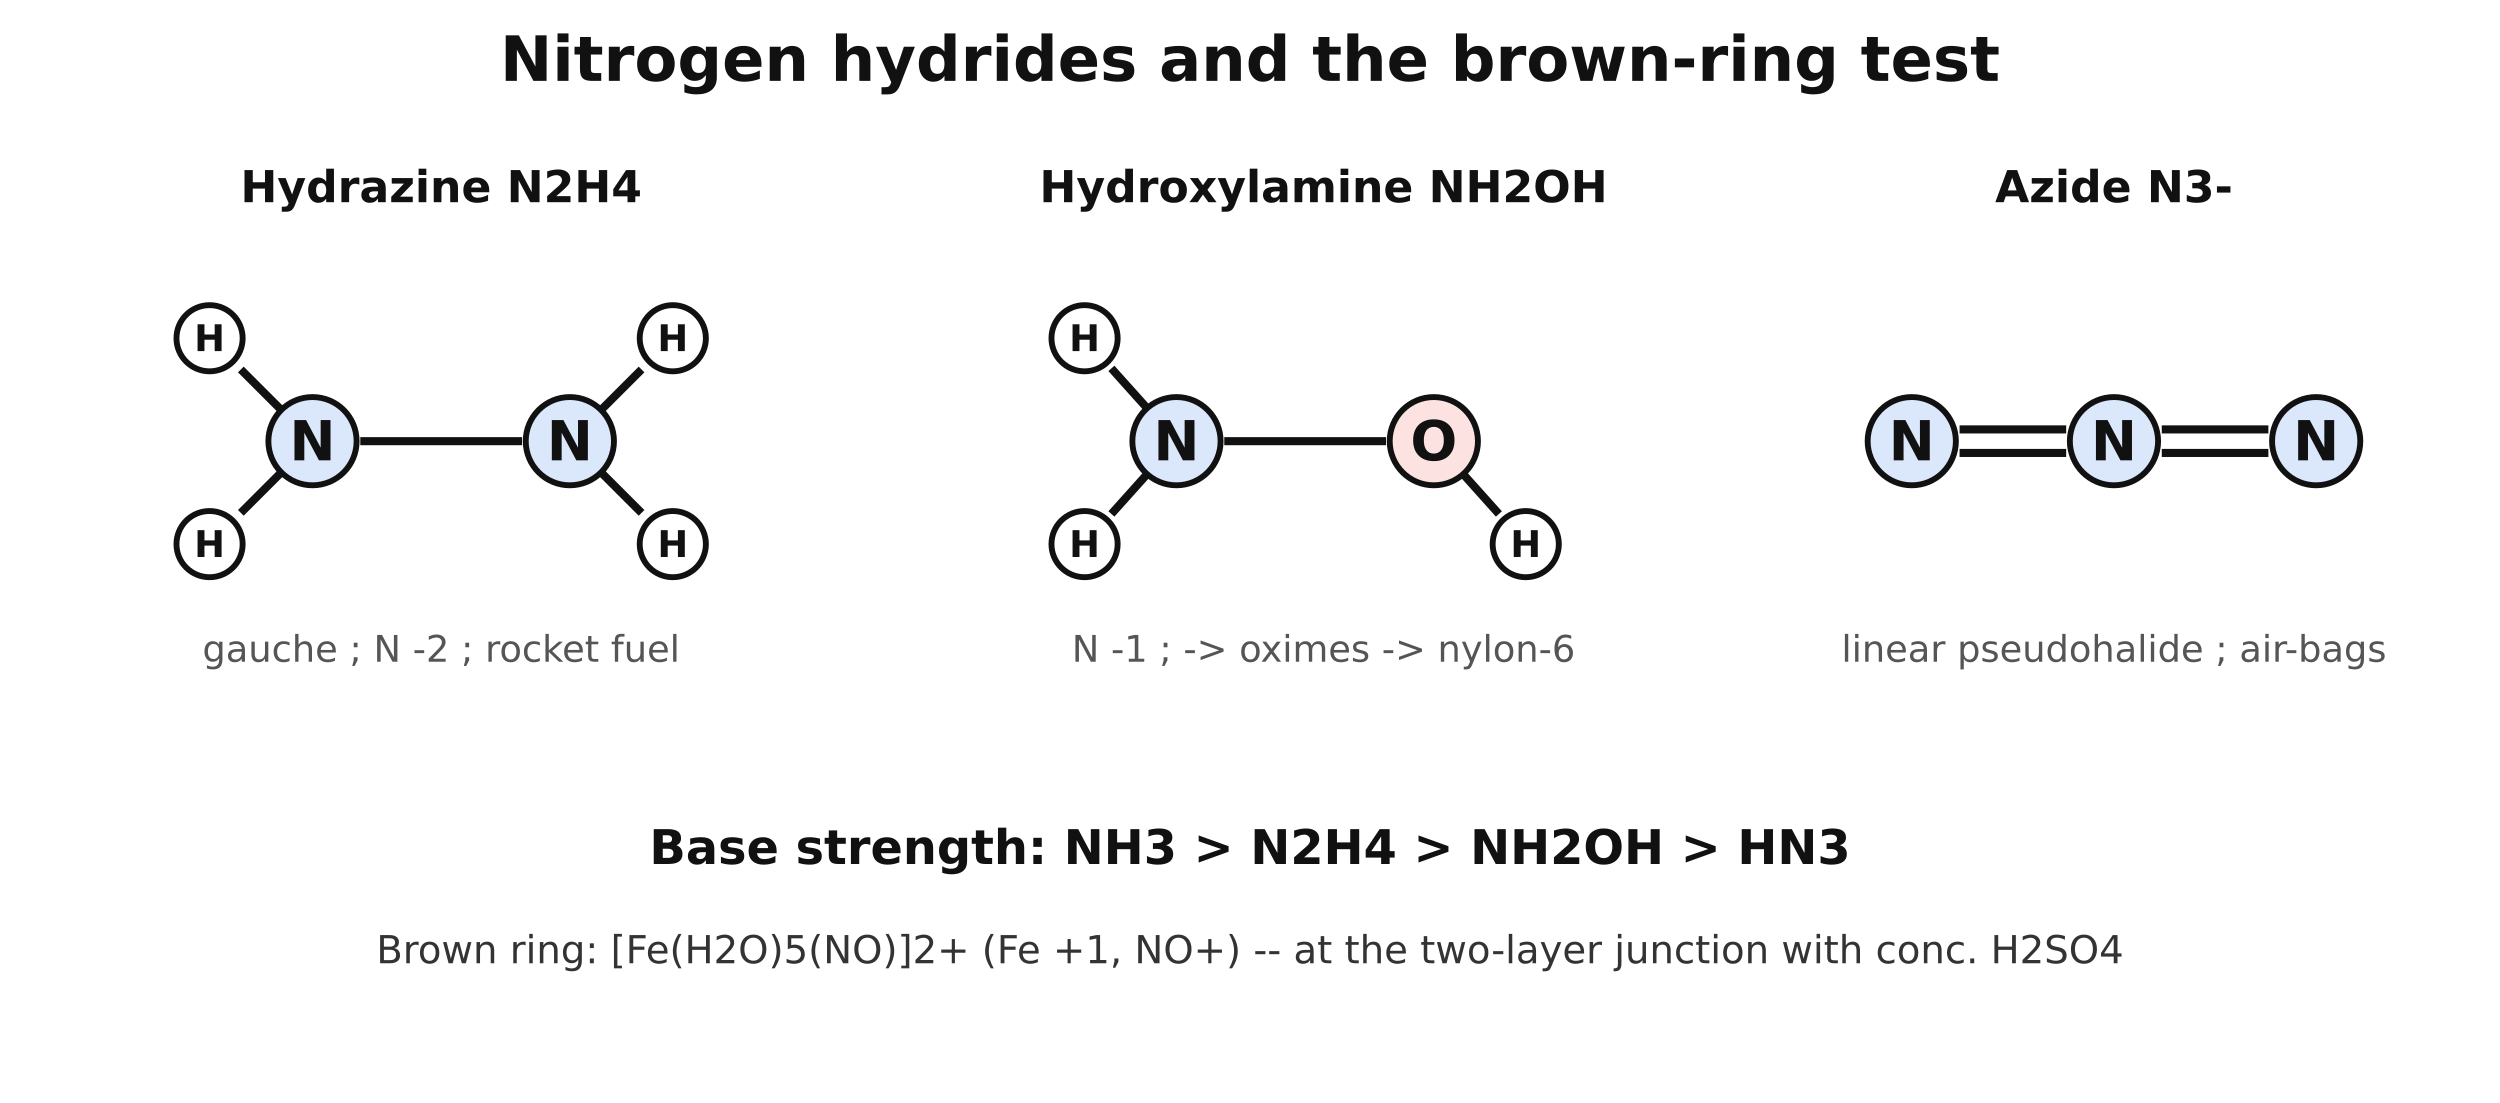
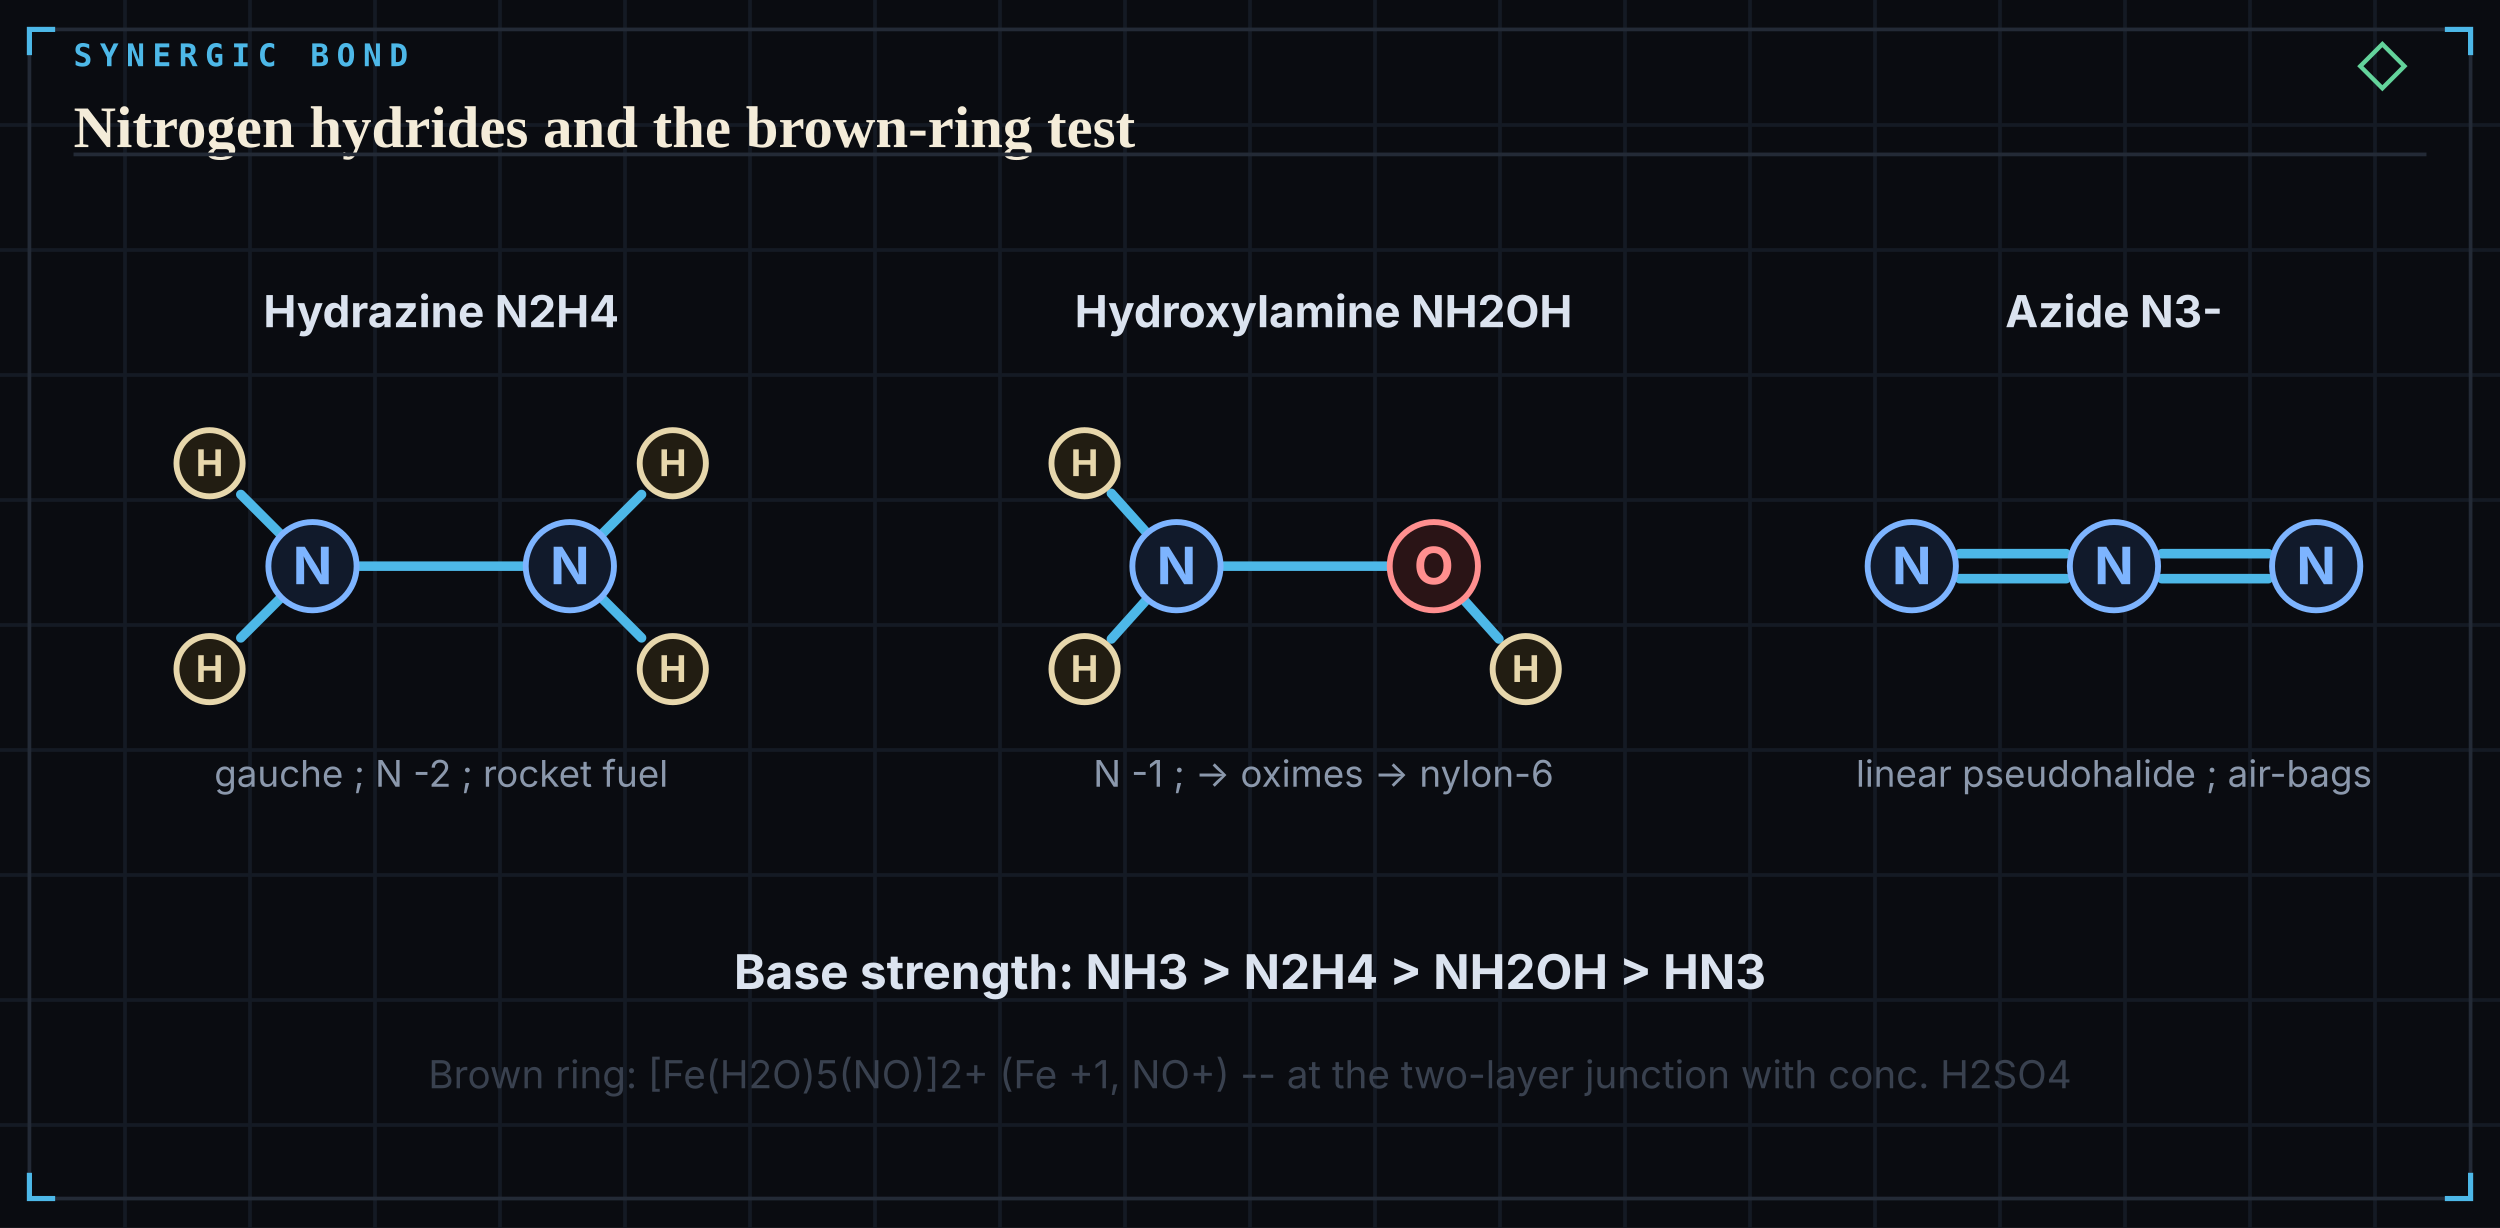
- <svg xmlns="http://www.w3.org/2000/svg" width="680" height="300" viewBox="0 0 680 300" font-family="DejaVu Sans, Arial, sans-serif">
-   <rect x="0" y="0" width="680" height="300" fill="white" />
-   <text x="340.0" y="22.0" font-family="DejaVu Sans, Arial, sans-serif" font-size="17" font-weight="bold" fill="#111" text-anchor="middle">Nitrogen hydrides and the brown-ring test</text>
-   <text x="120.0" y="55.0" font-family="DejaVu Sans, Arial, sans-serif" font-size="12" font-weight="bold" fill="#111" text-anchor="middle">Hydrazine  N2H4</text>
-   <line x1="98.0" y1="120.0" x2="142.0" y2="120.0" stroke="#111" stroke-width="2.2" />
-   <line x1="76.5" y1="111.5" x2="65.5" y2="100.5" stroke="#111" stroke-width="2.2" />
-   <line x1="76.5" y1="128.5" x2="65.5" y2="139.5" stroke="#111" stroke-width="2.2" />
-   <circle cx="57.0" cy="92.0" r="9" fill="#fff" stroke="#111" stroke-width="1.6" />
-   <text x="57.0" y="95.5" font-family="DejaVu Sans, Arial, sans-serif" font-size="10" font-weight="bold" fill="#111" text-anchor="middle">H</text>
-   <circle cx="57.0" cy="148.0" r="9" fill="#fff" stroke="#111" stroke-width="1.6" />
-   <text x="57.0" y="151.5" font-family="DejaVu Sans, Arial, sans-serif" font-size="10" font-weight="bold" fill="#111" text-anchor="middle">H</text>
-   <line x1="163.5" y1="111.5" x2="174.5" y2="100.5" stroke="#111" stroke-width="2.2" />
-   <line x1="163.5" y1="128.5" x2="174.5" y2="139.5" stroke="#111" stroke-width="2.2" />
-   <circle cx="183.0" cy="92.0" r="9" fill="#fff" stroke="#111" stroke-width="1.6" />
-   <text x="183.0" y="95.5" font-family="DejaVu Sans, Arial, sans-serif" font-size="10" font-weight="bold" fill="#111" text-anchor="middle">H</text>
-   <circle cx="183.0" cy="148.0" r="9" fill="#fff" stroke="#111" stroke-width="1.6" />
-   <text x="183.0" y="151.5" font-family="DejaVu Sans, Arial, sans-serif" font-size="10" font-weight="bold" fill="#111" text-anchor="middle">H</text>
-   <circle cx="85.0" cy="120.0" r="12" fill="#dbe7fb" stroke="#111" stroke-width="1.6" />
-   <text x="85.0" y="125.2" font-family="DejaVu Sans, Arial, sans-serif" font-size="15" font-weight="bold" fill="#111" text-anchor="middle">N</text>
-   <circle cx="155.0" cy="120.0" r="12" fill="#dbe7fb" stroke="#111" stroke-width="1.6" />
-   <text x="155.0" y="125.2" font-family="DejaVu Sans, Arial, sans-serif" font-size="15" font-weight="bold" fill="#111" text-anchor="middle">N</text>
-   <text x="120.0" y="180.0" font-family="DejaVu Sans, Arial, sans-serif" font-size="10" font-weight="normal" fill="#555" text-anchor="middle">gauche ;  N -2 ;  rocket fuel</text>
-   <text x="360.0" y="55.0" font-family="DejaVu Sans, Arial, sans-serif" font-size="12" font-weight="bold" fill="#111" text-anchor="middle">Hydroxylamine  NH2OH</text>
-   <line x1="333.0" y1="120.0" x2="377.0" y2="120.0" stroke="#111" stroke-width="2.2" />
-   <line x1="312.7" y1="111.8" x2="302.3" y2="100.2" stroke="#111" stroke-width="2.2" />
-   <line x1="312.7" y1="128.2" x2="302.3" y2="139.8" stroke="#111" stroke-width="2.2" />
-   <line x1="397.3" y1="128.2" x2="407.7" y2="139.8" stroke="#111" stroke-width="2.2" />
-   <circle cx="320.0" cy="120.0" r="12" fill="#dbe7fb" stroke="#111" stroke-width="1.6" />
-   <text x="320.0" y="125.2" font-family="DejaVu Sans, Arial, sans-serif" font-size="15" font-weight="bold" fill="#111" text-anchor="middle">N</text>
-   <circle cx="390.0" cy="120.0" r="12" fill="#fde2e2" stroke="#111" stroke-width="1.6" />
-   <text x="390.0" y="125.2" font-family="DejaVu Sans, Arial, sans-serif" font-size="15" font-weight="bold" fill="#111" text-anchor="middle">O</text>
-   <circle cx="295.0" cy="92.0" r="9" fill="#fff" stroke="#111" stroke-width="1.6" />
-   <text x="295.0" y="95.5" font-family="DejaVu Sans, Arial, sans-serif" font-size="10" font-weight="bold" fill="#111" text-anchor="middle">H</text>
-   <circle cx="295.0" cy="148.0" r="9" fill="#fff" stroke="#111" stroke-width="1.6" />
-   <text x="295.0" y="151.5" font-family="DejaVu Sans, Arial, sans-serif" font-size="10" font-weight="bold" fill="#111" text-anchor="middle">H</text>
-   <circle cx="415.0" cy="148.0" r="9" fill="#fff" stroke="#111" stroke-width="1.6" />
-   <text x="415.0" y="151.5" font-family="DejaVu Sans, Arial, sans-serif" font-size="10" font-weight="bold" fill="#111" text-anchor="middle">H</text>
-   <text x="360.0" y="180.0" font-family="DejaVu Sans, Arial, sans-serif" font-size="10" font-weight="normal" fill="#555" text-anchor="middle">N -1 ;  -&gt; oximes -&gt; nylon-6</text>
-   <text x="575.0" y="55.0" font-family="DejaVu Sans, Arial, sans-serif" font-size="12" font-weight="bold" fill="#111" text-anchor="middle">Azide  N3-</text>
-   <line x1="533.0" y1="116.8" x2="562.0" y2="116.8" stroke="#111" stroke-width="2.2" />
-   <line x1="533.0" y1="123.2" x2="562.0" y2="123.2" stroke="#111" stroke-width="2.2" />
-   <line x1="588.0" y1="116.8" x2="617.0" y2="116.8" stroke="#111" stroke-width="2.2" />
-   <line x1="588.0" y1="123.2" x2="617.0" y2="123.2" stroke="#111" stroke-width="2.2" />
-   <circle cx="520.0" cy="120.0" r="12" fill="#dbe7fb" stroke="#111" stroke-width="1.6" />
-   <text x="520.0" y="125.2" font-family="DejaVu Sans, Arial, sans-serif" font-size="15" font-weight="bold" fill="#111" text-anchor="middle">N</text>
-   <circle cx="575.0" cy="120.0" r="12" fill="#dbe7fb" stroke="#111" stroke-width="1.6" />
-   <text x="575.0" y="125.2" font-family="DejaVu Sans, Arial, sans-serif" font-size="15" font-weight="bold" fill="#111" text-anchor="middle">N</text>
-   <circle cx="630.0" cy="120.0" r="12" fill="#dbe7fb" stroke="#111" stroke-width="1.6" />
-   <text x="630.0" y="125.2" font-family="DejaVu Sans, Arial, sans-serif" font-size="15" font-weight="bold" fill="#111" text-anchor="middle">N</text>
-   <text x="575.0" y="180.0" font-family="DejaVu Sans, Arial, sans-serif" font-size="10" font-weight="normal" fill="#555" text-anchor="middle">linear pseudohalide ; air-bags</text>
-   <text x="340.0" y="235.0" font-family="DejaVu Sans, Arial, sans-serif" font-size="13" font-weight="bold" fill="#111" text-anchor="middle">Base strength:   NH3  &gt;  N2H4  &gt;  NH2OH  &gt;  HN3</text>
-   <text x="340.0" y="262.0" font-family="DejaVu Sans, Arial, sans-serif" font-size="10.5" font-weight="normal" fill="#333" text-anchor="middle">Brown ring:  [Fe(H2O)5(NO)]2+   (Fe +1, NO+)  --  at the two-layer junction with conc. H2SO4</text>
+ <svg xmlns="http://www.w3.org/2000/svg" width="680" height="334" viewBox="0 0 680 334" font-family="'Inter','Helvetica Neue',Arial,'DejaVu Sans',sans-serif">
+   <rect width="680" height="334" fill="#0a0c11" />
+   <g stroke="#141a24" stroke-width="1">
+     <line x1="34" y1="0" x2="34" y2="334" />
+     <line x1="68" y1="0" x2="68" y2="334" />
+     <line x1="102" y1="0" x2="102" y2="334" />
+     <line x1="136" y1="0" x2="136" y2="334" />
+     <line x1="170" y1="0" x2="170" y2="334" />
+     <line x1="204" y1="0" x2="204" y2="334" />
+     <line x1="238" y1="0" x2="238" y2="334" />
+     <line x1="272" y1="0" x2="272" y2="334" />
+     <line x1="306" y1="0" x2="306" y2="334" />
+     <line x1="340" y1="0" x2="340" y2="334" />
+     <line x1="374" y1="0" x2="374" y2="334" />
+     <line x1="408" y1="0" x2="408" y2="334" />
+     <line x1="442" y1="0" x2="442" y2="334" />
+     <line x1="476" y1="0" x2="476" y2="334" />
+     <line x1="510" y1="0" x2="510" y2="334" />
+     <line x1="544" y1="0" x2="544" y2="334" />
+     <line x1="578" y1="0" x2="578" y2="334" />
+     <line x1="612" y1="0" x2="612" y2="334" />
+     <line x1="646" y1="0" x2="646" y2="334" />
+     <line x1="0" y1="34" x2="680" y2="34" />
+     <line x1="0" y1="68" x2="680" y2="68" />
+     <line x1="0" y1="102" x2="680" y2="102" />
+     <line x1="0" y1="136" x2="680" y2="136" />
+     <line x1="0" y1="170" x2="680" y2="170" />
+     <line x1="0" y1="204" x2="680" y2="204" />
+     <line x1="0" y1="238" x2="680" y2="238" />
+     <line x1="0" y1="272" x2="680" y2="272" />
+     <line x1="0" y1="306" x2="680" y2="306" />
+   </g>
+   <rect x="8" y="8" width="664" height="318" fill="none" stroke="#232a36" stroke-width="1" />
+   <path d="M 8 15 L 8 8 L 15 8" stroke="#4db8e8" stroke-width="1.4" fill="none" />
+   <path d="M 672 15 L 672 8 L 665 8" stroke="#4db8e8" stroke-width="1.4" fill="none" />
+   <path d="M 8 319 L 8 326 L 15 326" stroke="#4db8e8" stroke-width="1.4" fill="none" />
+   <path d="M 672 319 L 672 326 L 665 326" stroke="#4db8e8" stroke-width="1.4" fill="none" />
+   <text x="20" y="18" font-size="8.5" font-weight="bold" fill="#4db8e8" text-anchor="start" font-family="'SF Mono','DejaVu Sans Mono',ui-monospace,Menlo,monospace" letter-spacing="0.24em">SYNERGIC BOND</text>
+   <path d="M 648 12 l 6 6 l -6 6 l -6 -6 z" fill="none" stroke="#63d39b" stroke-width="1.2" />
+   <text x="20" y="40" font-size="16" font-weight="bold" fill="#f4ecd9" text-anchor="start" font-family="'Georgia','Times New Roman',serif">Nitrogen hydrides and the brown-ring test</text>
+   <line x1="20" y1="42" x2="660" y2="42" stroke="#232a36" stroke-width="1" />
+   <g transform="translate(0,34)">
+     <text x="120.0" y="55.0" font-size="12" font-weight="bold" fill="#dbe3ef" text-anchor="middle">Hydrazine  N2H4</text>
+     <line x1="98.0" y1="120.0" x2="142.0" y2="120.0" stroke="#4db8e8" stroke-width="2.6" stroke-linecap="round" />
+     <line x1="76.5" y1="111.5" x2="65.5" y2="100.5" stroke="#4db8e8" stroke-width="2.6" stroke-linecap="round" />
+     <line x1="76.5" y1="128.5" x2="65.5" y2="139.5" stroke="#4db8e8" stroke-width="2.6" stroke-linecap="round" />
+     <circle cx="57.0" cy="92.0" r="9" fill="#221d12" stroke="#e7d7ac" stroke-width="1.6" />
+     <text x="57.0" y="95.5" font-size="10" font-weight="bold" fill="#e7d7ac" text-anchor="middle">H</text>
+     <circle cx="57.0" cy="148.0" r="9" fill="#221d12" stroke="#e7d7ac" stroke-width="1.6" />
+     <text x="57.0" y="151.5" font-size="10" font-weight="bold" fill="#e7d7ac" text-anchor="middle">H</text>
+     <line x1="163.5" y1="111.5" x2="174.5" y2="100.5" stroke="#4db8e8" stroke-width="2.6" stroke-linecap="round" />
+     <line x1="163.5" y1="128.5" x2="174.5" y2="139.5" stroke="#4db8e8" stroke-width="2.6" stroke-linecap="round" />
+     <circle cx="183.0" cy="92.0" r="9" fill="#221d12" stroke="#e7d7ac" stroke-width="1.6" />
+     <text x="183.0" y="95.5" font-size="10" font-weight="bold" fill="#e7d7ac" text-anchor="middle">H</text>
+     <circle cx="183.0" cy="148.0" r="9" fill="#221d12" stroke="#e7d7ac" stroke-width="1.6" />
+     <text x="183.0" y="151.5" font-size="10" font-weight="bold" fill="#e7d7ac" text-anchor="middle">H</text>
+     <circle cx="85.0" cy="120.0" r="12" fill="#111a2b" stroke="#7db4ff" stroke-width="1.6" />
+     <text x="85.0" y="124.9" font-size="14" font-weight="bold" fill="#7db4ff" text-anchor="middle">N</text>
+     <circle cx="155.0" cy="120.0" r="12" fill="#111a2b" stroke="#7db4ff" stroke-width="1.6" />
+     <text x="155.0" y="124.9" font-size="14" font-weight="bold" fill="#7db4ff" text-anchor="middle">N</text>
+     <text x="120.0" y="180.0" font-size="10" font-weight="normal" fill="#8b98ac" text-anchor="middle">gauche ;  N -2 ;  rocket fuel</text>
+     <text x="360.0" y="55.0" font-size="12" font-weight="bold" fill="#dbe3ef" text-anchor="middle">Hydroxylamine  NH2OH</text>
+     <line x1="333.0" y1="120.0" x2="377.0" y2="120.0" stroke="#4db8e8" stroke-width="2.6" stroke-linecap="round" />
+     <line x1="312.7" y1="111.8" x2="302.3" y2="100.2" stroke="#4db8e8" stroke-width="2.6" stroke-linecap="round" />
+     <line x1="312.7" y1="128.2" x2="302.3" y2="139.8" stroke="#4db8e8" stroke-width="2.6" stroke-linecap="round" />
+     <line x1="397.3" y1="128.2" x2="407.7" y2="139.8" stroke="#4db8e8" stroke-width="2.6" stroke-linecap="round" />
+     <circle cx="320.0" cy="120.0" r="12" fill="#111a2b" stroke="#7db4ff" stroke-width="1.6" />
+     <text x="320.0" y="124.9" font-size="14" font-weight="bold" fill="#7db4ff" text-anchor="middle">N</text>
+     <circle cx="390.0" cy="120.0" r="12" fill="#2a1416" stroke="#ff8f8f" stroke-width="1.6" />
+     <text x="390.0" y="124.9" font-size="14" font-weight="bold" fill="#ff8f8f" text-anchor="middle">O</text>
+     <circle cx="295.0" cy="92.0" r="9" fill="#221d12" stroke="#e7d7ac" stroke-width="1.6" />
+     <text x="295.0" y="95.5" font-size="10" font-weight="bold" fill="#e7d7ac" text-anchor="middle">H</text>
+     <circle cx="295.0" cy="148.0" r="9" fill="#221d12" stroke="#e7d7ac" stroke-width="1.6" />
+     <text x="295.0" y="151.5" font-size="10" font-weight="bold" fill="#e7d7ac" text-anchor="middle">H</text>
+     <circle cx="415.0" cy="148.0" r="9" fill="#221d12" stroke="#e7d7ac" stroke-width="1.6" />
+     <text x="415.0" y="151.5" font-size="10" font-weight="bold" fill="#e7d7ac" text-anchor="middle">H</text>
+     <text x="360.0" y="180.0" font-size="10" font-weight="normal" fill="#8b98ac" text-anchor="middle">N -1 ;  -&gt; oximes -&gt; nylon-6</text>
+     <text x="575.0" y="55.0" font-size="12" font-weight="bold" fill="#dbe3ef" text-anchor="middle">Azide  N3-</text>
+     <line x1="533.0" y1="116.6" x2="562.0" y2="116.6" stroke="#4db8e8" stroke-width="2.6" stroke-linecap="round" />
+     <line x1="533.0" y1="123.4" x2="562.0" y2="123.4" stroke="#4db8e8" stroke-width="2.6" stroke-linecap="round" />
+     <line x1="588.0" y1="116.6" x2="617.0" y2="116.6" stroke="#4db8e8" stroke-width="2.6" stroke-linecap="round" />
+     <line x1="588.0" y1="123.4" x2="617.0" y2="123.4" stroke="#4db8e8" stroke-width="2.6" stroke-linecap="round" />
+     <circle cx="520.0" cy="120.0" r="12" fill="#111a2b" stroke="#7db4ff" stroke-width="1.6" />
+     <text x="520.0" y="124.9" font-size="14" font-weight="bold" fill="#7db4ff" text-anchor="middle">N</text>
+     <circle cx="575.0" cy="120.0" r="12" fill="#111a2b" stroke="#7db4ff" stroke-width="1.6" />
+     <text x="575.0" y="124.9" font-size="14" font-weight="bold" fill="#7db4ff" text-anchor="middle">N</text>
+     <circle cx="630.0" cy="120.0" r="12" fill="#111a2b" stroke="#7db4ff" stroke-width="1.6" />
+     <text x="630.0" y="124.9" font-size="14" font-weight="bold" fill="#7db4ff" text-anchor="middle">N</text>
+     <text x="575.0" y="180.0" font-size="10" font-weight="normal" fill="#8b98ac" text-anchor="middle">linear pseudohalide ; air-bags</text>
+     <text x="340.0" y="235.0" font-size="13" font-weight="bold" fill="#dbe3ef" text-anchor="middle">Base strength:   NH3  &gt;  N2H4  &gt;  NH2OH  &gt;  HN3</text>
+     <text x="340.0" y="262.0" font-size="10.5" font-weight="normal" fill="#39414f" text-anchor="middle">Brown ring:  [Fe(H2O)5(NO)]2+   (Fe +1, NO+)  --  at the two-layer junction with conc. H2SO4</text>
+   </g>
</svg>
